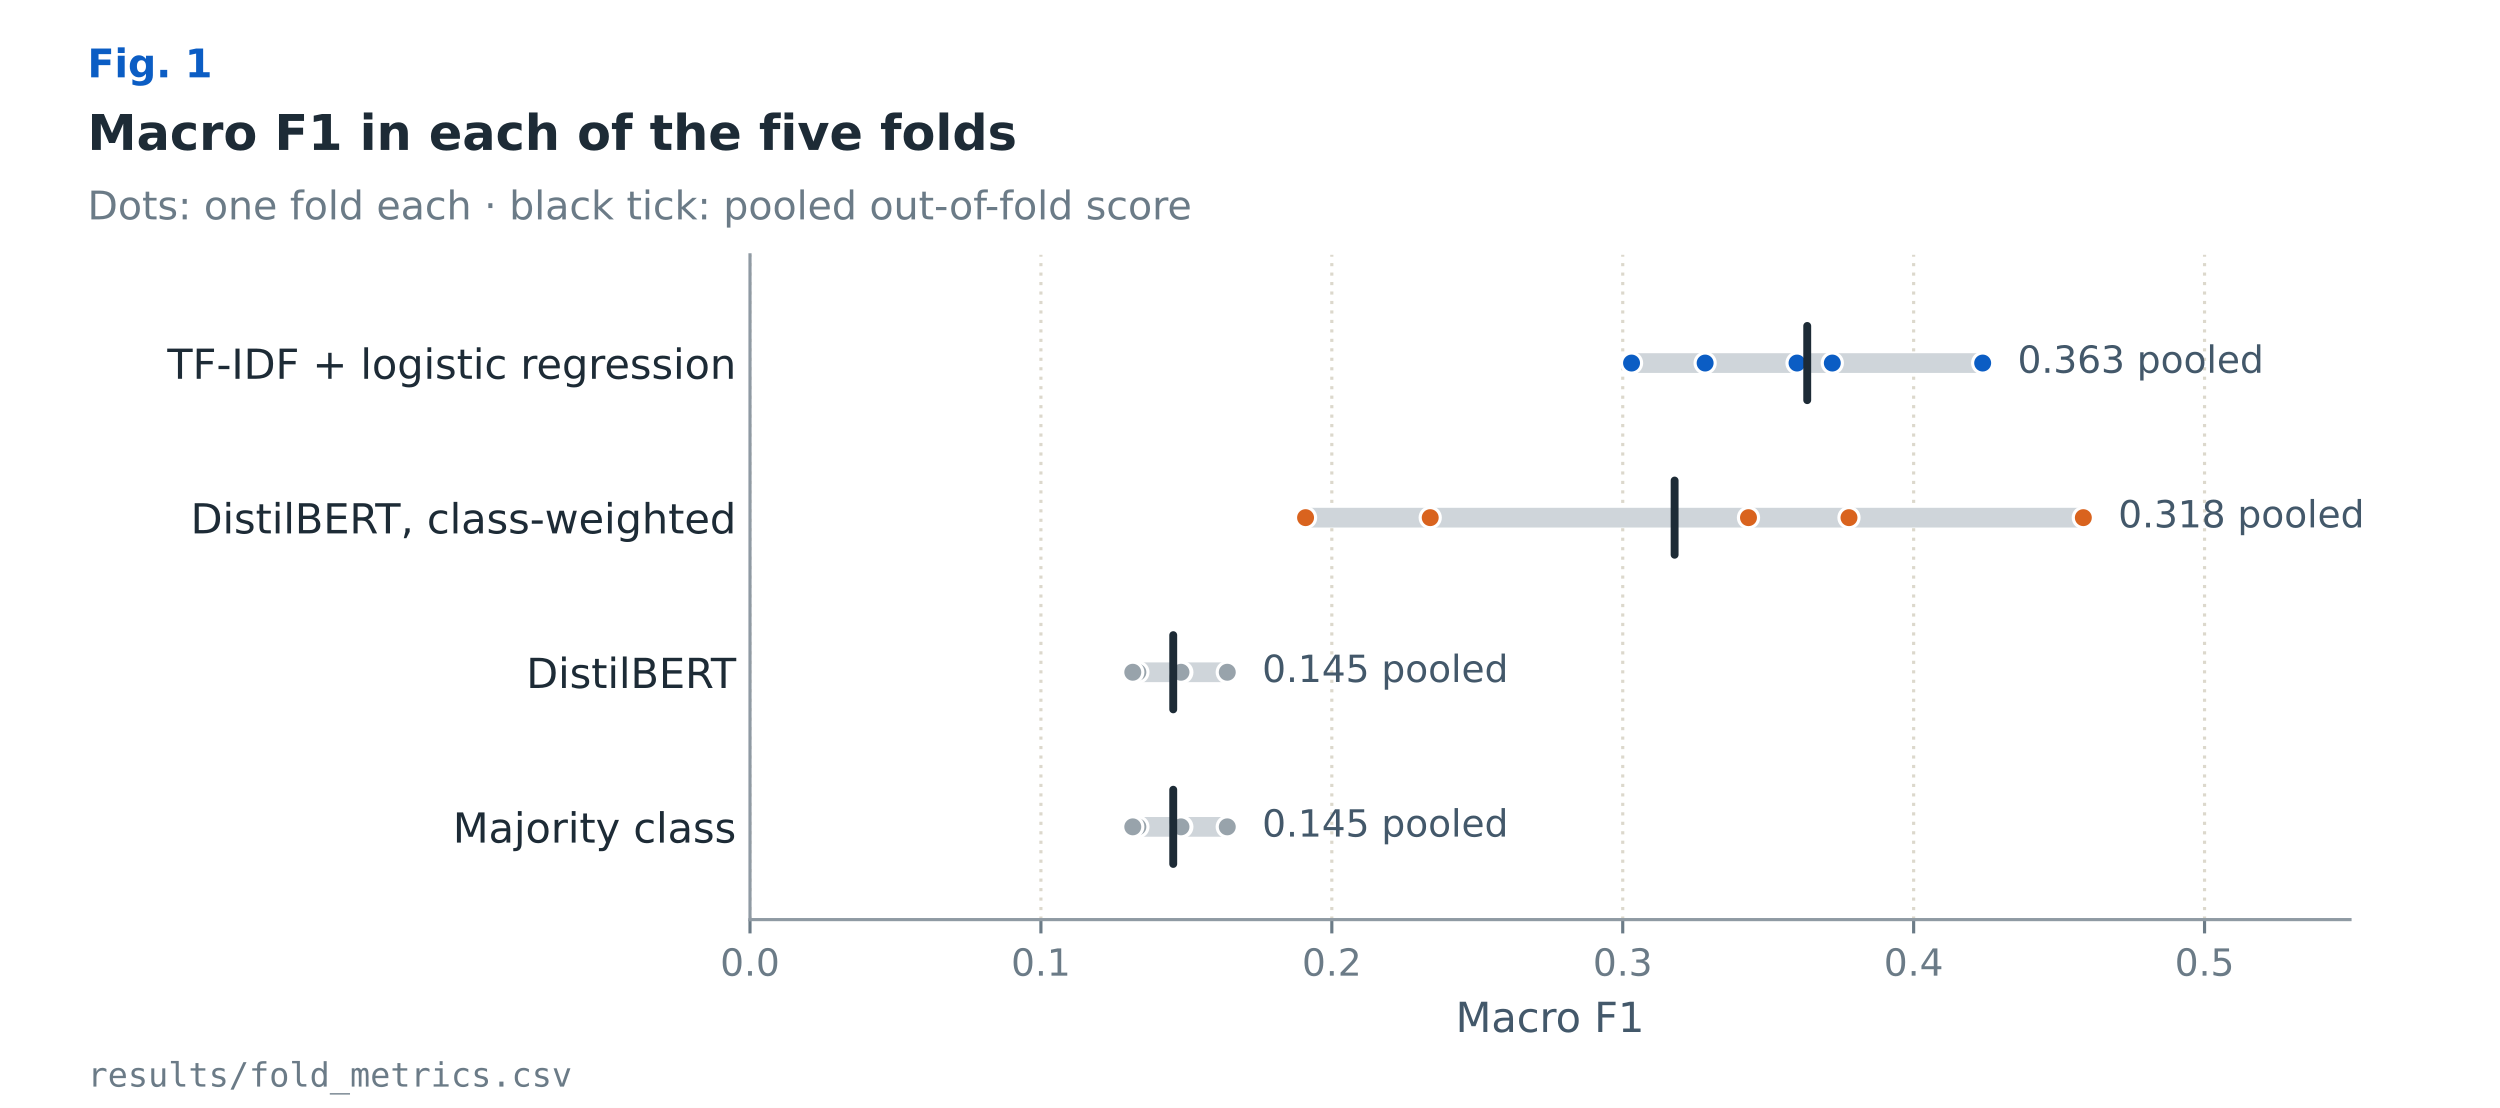
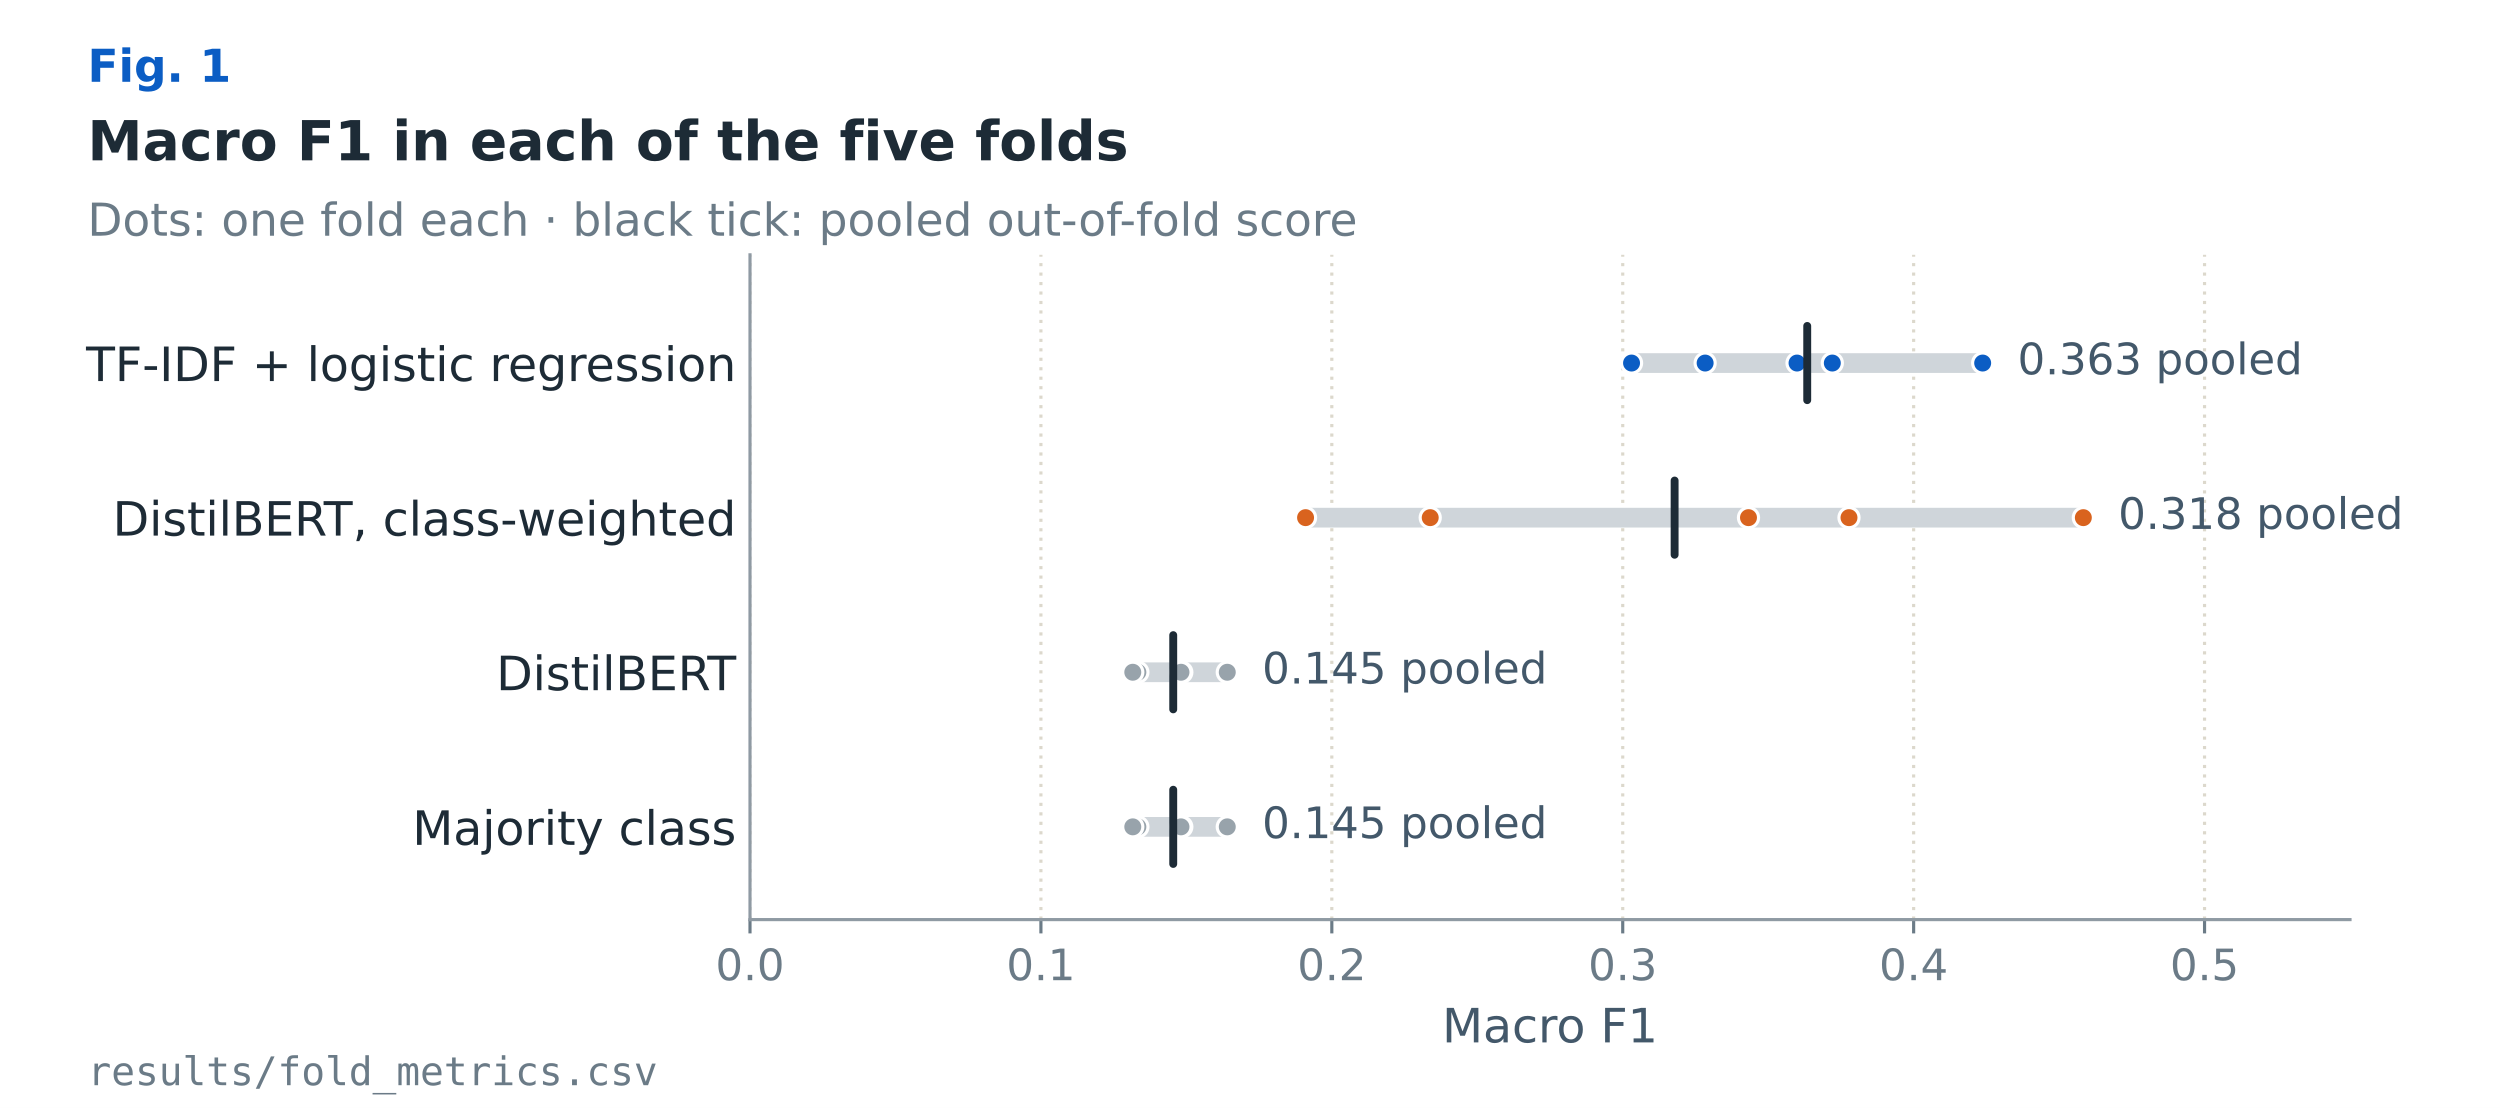
<svg xmlns="http://www.w3.org/2000/svg" xmlns:xlink="http://www.w3.org/1999/xlink" role="img" aria-label="Macro F1 in each of the five thread-grouped folds. TF-IDF with logistic regression ranges from 0.303 to 0.424 across folds (pooled 0.363); class-weighted DistilBERT from 0.191 to 0.458 (pooled 0.318). Unweighted DistilBERT and the majority baseline both pool to 0.145." width="633.6pt" height="280.8pt" viewBox="0 0 633.6 280.8" version="1.1">
  <defs>
    <style type="text/css">*{stroke-linejoin: round; stroke-linecap: butt}</style>
  </defs>
  <g id="figure_1">
    <g id="patch_1">
      <path d="M 0 280.8  L 633.6 280.8  L 633.6 0  L 0 0  z " style="fill: #ffffff" />
    </g>
    <g id="axes_1">
      <g id="patch_2">
        <path d="M 190.08 233.064  L 595.584 233.064  L 595.584 64.584  L 190.08 64.584  z " style="fill: #ffffff" />
      </g>
      <g id="matplotlib.axis_1">
        <g id="xtick_1">
          <g id="line2d_1">
            <path d="M 190.08 233.064  L 190.08 64.584  " clip-path="url(#p68293ad461)" style="fill: none; stroke-dasharray: 0.8,1.6; stroke-dashoffset: 0; stroke: #dcd8cc; stroke-width: 0.8" />
          </g>
          <g id="line2d_2">
            <defs>
              <path id="m2d4528c1ce" d="M 0 0  L 0 3.5  " style="stroke: #6b7b87; stroke-width: 0.8" />
            </defs>
            <g>
              <use xlink:href="#m2d4528c1ce" x="190.08" y="233.064" style="fill: #6b7b87; stroke: #6b7b87; stroke-width: 0.8" />
            </g>
          </g>
          <g id="text_1">
-             <text style="font-size: 9.5px; font-family: Tahoma, Verdana, 'DejaVu Sans', sans-serif; text-anchor: middle; fill: #6b7b87" x="190.08" y="247.282" transform="rotate(-0 190.08 247.2818)">0.0</text>
+             <text style="font-size: 11px; font-family: Tahoma, Verdana, 'DejaVu Sans', sans-serif; text-anchor: middle; fill: #6b7b87" x="190.08" y="248.421" transform="rotate(-0 190.08 248.4214)">0.0</text>
          </g>
        </g>
        <g id="xtick_2">
          <g id="line2d_3">
            <path d="M 263.808 233.064  L 263.808 64.584  " clip-path="url(#p68293ad461)" style="fill: none; stroke-dasharray: 0.8,1.6; stroke-dashoffset: 0; stroke: #dcd8cc; stroke-width: 0.8" />
          </g>
          <g id="line2d_4">
            <g>
              <use xlink:href="#m2d4528c1ce" x="263.808" y="233.064" style="fill: #6b7b87; stroke: #6b7b87; stroke-width: 0.8" />
            </g>
          </g>
          <g id="text_2">
-             <text style="font-size: 9.5px; font-family: Tahoma, Verdana, 'DejaVu Sans', sans-serif; text-anchor: middle; fill: #6b7b87" x="263.808" y="247.282" transform="rotate(-0 263.808 247.2818)">0.1</text>
+             <text style="font-size: 11px; font-family: Tahoma, Verdana, 'DejaVu Sans', sans-serif; text-anchor: middle; fill: #6b7b87" x="263.808" y="248.421" transform="rotate(-0 263.808 248.4214)">0.1</text>
          </g>
        </g>
        <g id="xtick_3">
          <g id="line2d_5">
            <path d="M 337.536 233.064  L 337.536 64.584  " clip-path="url(#p68293ad461)" style="fill: none; stroke-dasharray: 0.8,1.6; stroke-dashoffset: 0; stroke: #dcd8cc; stroke-width: 0.8" />
          </g>
          <g id="line2d_6">
            <g>
              <use xlink:href="#m2d4528c1ce" x="337.536" y="233.064" style="fill: #6b7b87; stroke: #6b7b87; stroke-width: 0.8" />
            </g>
          </g>
          <g id="text_3">
-             <text style="font-size: 9.5px; font-family: Tahoma, Verdana, 'DejaVu Sans', sans-serif; text-anchor: middle; fill: #6b7b87" x="337.536" y="247.282" transform="rotate(-0 337.536 247.2818)">0.2</text>
+             <text style="font-size: 11px; font-family: Tahoma, Verdana, 'DejaVu Sans', sans-serif; text-anchor: middle; fill: #6b7b87" x="337.536" y="248.421" transform="rotate(-0 337.536 248.4214)">0.2</text>
          </g>
        </g>
        <g id="xtick_4">
          <g id="line2d_7">
            <path d="M 411.264 233.064  L 411.264 64.584  " clip-path="url(#p68293ad461)" style="fill: none; stroke-dasharray: 0.8,1.6; stroke-dashoffset: 0; stroke: #dcd8cc; stroke-width: 0.8" />
          </g>
          <g id="line2d_8">
            <g>
              <use xlink:href="#m2d4528c1ce" x="411.264" y="233.064" style="fill: #6b7b87; stroke: #6b7b87; stroke-width: 0.8" />
            </g>
          </g>
          <g id="text_4">
-             <text style="font-size: 9.5px; font-family: Tahoma, Verdana, 'DejaVu Sans', sans-serif; text-anchor: middle; fill: #6b7b87" x="411.264" y="247.282" transform="rotate(-0 411.264 247.2818)">0.3</text>
+             <text style="font-size: 11px; font-family: Tahoma, Verdana, 'DejaVu Sans', sans-serif; text-anchor: middle; fill: #6b7b87" x="411.264" y="248.421" transform="rotate(-0 411.264 248.4214)">0.3</text>
          </g>
        </g>
        <g id="xtick_5">
          <g id="line2d_9">
            <path d="M 484.992 233.064  L 484.992 64.584  " clip-path="url(#p68293ad461)" style="fill: none; stroke-dasharray: 0.8,1.6; stroke-dashoffset: 0; stroke: #dcd8cc; stroke-width: 0.8" />
          </g>
          <g id="line2d_10">
            <g>
              <use xlink:href="#m2d4528c1ce" x="484.992" y="233.064" style="fill: #6b7b87; stroke: #6b7b87; stroke-width: 0.8" />
            </g>
          </g>
          <g id="text_5">
-             <text style="font-size: 9.5px; font-family: Tahoma, Verdana, 'DejaVu Sans', sans-serif; text-anchor: middle; fill: #6b7b87" x="484.992" y="247.282" transform="rotate(-0 484.992 247.2818)">0.4</text>
+             <text style="font-size: 11px; font-family: Tahoma, Verdana, 'DejaVu Sans', sans-serif; text-anchor: middle; fill: #6b7b87" x="484.992" y="248.421" transform="rotate(-0 484.992 248.4214)">0.4</text>
          </g>
        </g>
        <g id="xtick_6">
          <g id="line2d_11">
            <path d="M 558.72 233.064  L 558.72 64.584  " clip-path="url(#p68293ad461)" style="fill: none; stroke-dasharray: 0.8,1.6; stroke-dashoffset: 0; stroke: #dcd8cc; stroke-width: 0.8" />
          </g>
          <g id="line2d_12">
            <g>
              <use xlink:href="#m2d4528c1ce" x="558.72" y="233.064" style="fill: #6b7b87; stroke: #6b7b87; stroke-width: 0.8" />
            </g>
          </g>
          <g id="text_6">
-             <text style="font-size: 9.5px; font-family: Tahoma, Verdana, 'DejaVu Sans', sans-serif; text-anchor: middle; fill: #6b7b87" x="558.72" y="247.282" transform="rotate(-0 558.72 247.2818)">0.5</text>
+             <text style="font-size: 11px; font-family: Tahoma, Verdana, 'DejaVu Sans', sans-serif; text-anchor: middle; fill: #6b7b87" x="558.72" y="248.421" transform="rotate(-0 558.72 248.4214)">0.5</text>
          </g>
        </g>
        <g id="text_7">
-           <text style="font-size: 10.5px; font-family: Tahoma, Verdana, 'DejaVu Sans', sans-serif; text-anchor: middle; fill: #43586a" x="392.832" y="261.542" transform="rotate(-0 392.832 261.5415)">Macro F1</text>
+           <text style="font-size: 12px; font-family: Tahoma, Verdana, 'DejaVu Sans', sans-serif; text-anchor: middle; fill: #43586a" x="392.832" y="264.181" transform="rotate(-0 392.832 264.1812)">Macro F1</text>
        </g>
      </g>
      <g id="matplotlib.axis_2">
        <g id="ytick_1">
          <g id="line2d_13" />
          <g id="text_8">
-             <text style="font-size: 10.5px; font-family: Tahoma, Verdana, 'DejaVu Sans', sans-serif; text-anchor: end; fill: #1d2b36" x="186.58" y="213.544" transform="rotate(-0 186.58 213.5443)">Majority class</text>
+             <text style="font-size: 12px; font-family: Tahoma, Verdana, 'DejaVu Sans', sans-serif; text-anchor: end; fill: #1d2b36" x="186.58" y="214.114" transform="rotate(-0 186.58 214.1142)">Majority class</text>
          </g>
        </g>
        <g id="ytick_2">
          <g id="line2d_14" />
          <g id="text_9">
-             <text style="font-size: 10.5px; font-family: Tahoma, Verdana, 'DejaVu Sans', sans-serif; text-anchor: end; fill: #1d2b36" x="186.58" y="174.363" transform="rotate(-0 186.58 174.3629)">DistilBERT</text>
+             <text style="font-size: 12px; font-family: Tahoma, Verdana, 'DejaVu Sans', sans-serif; text-anchor: end; fill: #1d2b36" x="186.58" y="174.933" transform="rotate(-0 186.58 174.9328)">DistilBERT</text>
          </g>
        </g>
        <g id="ytick_3">
          <g id="line2d_15" />
          <g id="text_10">
-             <text style="font-size: 10.5px; font-family: Tahoma, Verdana, 'DejaVu Sans', sans-serif; text-anchor: end; fill: #1d2b36" x="186.58" y="135.182" transform="rotate(-0 186.58 135.1816)">DistilBERT, class-weighted</text>
+             <text style="font-size: 12px; font-family: Tahoma, Verdana, 'DejaVu Sans', sans-serif; text-anchor: end; fill: #1d2b36" x="186.58" y="135.751" transform="rotate(-0 186.58 135.7514)">DistilBERT, class-weighted</text>
          </g>
        </g>
        <g id="ytick_4">
          <g id="line2d_16" />
          <g id="text_11">
-             <text style="font-size: 10.5px; font-family: Tahoma, Verdana, 'DejaVu Sans', sans-serif; text-anchor: end; fill: #1d2b36" x="186.58" y="96" transform="rotate(-0 186.58 96.00016)">TF-IDF + logistic regression</text>
+             <text style="font-size: 12px; font-family: Tahoma, Verdana, 'DejaVu Sans', sans-serif; text-anchor: end; fill: #1d2b36" x="186.58" y="96.57" transform="rotate(-0 186.58 96.57004)">TF-IDF + logistic regression</text>
          </g>
        </g>
      </g>
      <g id="line2d_17">
        <path d="M 413.498 92.011  L 502.488 92.011  " clip-path="url(#p68293ad461)" style="fill: none; stroke: #cfd5da; stroke-width: 5; stroke-linecap: round" />
      </g>
      <g id="line2d_18">
        <path d="M 330.882 131.192  L 528 131.192  " clip-path="url(#p68293ad461)" style="fill: none; stroke: #cfd5da; stroke-width: 5; stroke-linecap: round" />
      </g>
      <g id="line2d_19">
        <path d="M 287.091 170.374  L 311.04 170.374  " clip-path="url(#p68293ad461)" style="fill: none; stroke: #cfd5da; stroke-width: 5; stroke-linecap: round" />
      </g>
      <g id="line2d_20">
        <path d="M 287.091 209.555  L 311.04 209.555  " clip-path="url(#p68293ad461)" style="fill: none; stroke: #cfd5da; stroke-width: 5; stroke-linecap: round" />
      </g>
      <g id="PathCollection_1">
        <defs>
          <path id="m8520e21cb0" d="M 0 2.55  C 0.676 2.55 1.325 2.281 1.803 1.803  C 2.281 1.325 2.55 0.676 2.55 0  C 2.55 -0.676 2.281 -1.325 1.803 -1.803  C 1.325 -2.281 0.676 -2.55 0 -2.55  C -0.676 -2.55 -1.325 -2.281 -1.803 -1.803  C -2.281 -1.325 -2.55 -0.676 -2.55 0  C -2.55 0.676 -2.281 1.325 -1.803 1.803  C -1.325 2.281 -0.676 2.55 0 2.55  z " style="stroke: #ffffff; stroke-width: 0.8" />
        </defs>
        <g clip-path="url(#p68293ad461)">
          <use xlink:href="#m8520e21cb0" x="432.149" y="92.011" style="fill: #0b5dc4; stroke: #ffffff; stroke-width: 0.8" />
          <use xlink:href="#m8520e21cb0" x="464.381" y="92.011" style="fill: #0b5dc4; stroke: #ffffff; stroke-width: 0.8" />
          <use xlink:href="#m8520e21cb0" x="455.44" y="92.011" style="fill: #0b5dc4; stroke: #ffffff; stroke-width: 0.8" />
          <use xlink:href="#m8520e21cb0" x="502.488" y="92.011" style="fill: #0b5dc4; stroke: #ffffff; stroke-width: 0.8" />
          <use xlink:href="#m8520e21cb0" x="413.498" y="92.011" style="fill: #0b5dc4; stroke: #ffffff; stroke-width: 0.8" />
        </g>
      </g>
      <g id="PathCollection_2">
        <defs>
          <path id="m80ad0268bc" d="M 0 2.55  C 0.676 2.55 1.325 2.281 1.803 1.803  C 2.281 1.325 2.55 0.676 2.55 0  C 2.55 -0.676 2.281 -1.325 1.803 -1.803  C 1.325 -2.281 0.676 -2.55 0 -2.55  C -0.676 -2.55 -1.325 -2.281 -1.803 -1.803  C -2.281 -1.325 -2.55 -0.676 -2.55 0  C -2.55 0.676 -2.281 1.325 -1.803 1.803  C -1.325 2.281 -0.676 2.55 0 2.55  z " style="stroke: #ffffff; stroke-width: 0.8" />
        </defs>
        <g clip-path="url(#p68293ad461)">
          <use xlink:href="#m80ad0268bc" x="362.474" y="131.192" style="fill: #d9631e; stroke: #ffffff; stroke-width: 0.8" />
          <use xlink:href="#m80ad0268bc" x="468.608" y="131.192" style="fill: #d9631e; stroke: #ffffff; stroke-width: 0.8" />
          <use xlink:href="#m80ad0268bc" x="528" y="131.192" style="fill: #d9631e; stroke: #ffffff; stroke-width: 0.8" />
          <use xlink:href="#m80ad0268bc" x="330.882" y="131.192" style="fill: #d9631e; stroke: #ffffff; stroke-width: 0.8" />
          <use xlink:href="#m80ad0268bc" x="443.137" y="131.192" style="fill: #d9631e; stroke: #ffffff; stroke-width: 0.8" />
        </g>
      </g>
      <g id="PathCollection_3">
        <defs>
          <path id="m45077b4895" d="M 0 2.55  C 0.676 2.55 1.325 2.281 1.803 1.803  C 2.281 1.325 2.55 0.676 2.55 0  C 2.55 -0.676 2.281 -1.325 1.803 -1.803  C 1.325 -2.281 0.676 -2.55 0 -2.55  C -0.676 -2.55 -1.325 -2.281 -1.803 -1.803  C -2.281 -1.325 -2.55 -0.676 -2.55 0  C -2.55 0.676 -2.281 1.325 -1.803 1.803  C -1.325 2.281 -0.676 2.55 0 2.55  z " style="stroke: #ffffff; stroke-width: 0.8" />
        </defs>
        <g clip-path="url(#p68293ad461)">
          <use xlink:href="#m45077b4895" x="299.52" y="170.374" style="fill: #98a3ab; stroke: #ffffff; stroke-width: 0.8" />
          <use xlink:href="#m45077b4895" x="311.04" y="170.374" style="fill: #98a3ab; stroke: #ffffff; stroke-width: 0.8" />
          <use xlink:href="#m45077b4895" x="299.307" y="170.374" style="fill: #98a3ab; stroke: #ffffff; stroke-width: 0.8" />
          <use xlink:href="#m45077b4895" x="288.384" y="170.374" style="fill: #98a3ab; stroke: #ffffff; stroke-width: 0.8" />
          <use xlink:href="#m45077b4895" x="287.091" y="170.374" style="fill: #98a3ab; stroke: #ffffff; stroke-width: 0.8" />
        </g>
      </g>
      <g id="PathCollection_4">
        <g clip-path="url(#p68293ad461)">
          <use xlink:href="#m45077b4895" x="299.52" y="209.555" style="fill: #98a3ab; stroke: #ffffff; stroke-width: 0.8" />
          <use xlink:href="#m45077b4895" x="311.04" y="209.555" style="fill: #98a3ab; stroke: #ffffff; stroke-width: 0.8" />
          <use xlink:href="#m45077b4895" x="299.307" y="209.555" style="fill: #98a3ab; stroke: #ffffff; stroke-width: 0.8" />
          <use xlink:href="#m45077b4895" x="288.384" y="209.555" style="fill: #98a3ab; stroke: #ffffff; stroke-width: 0.8" />
          <use xlink:href="#m45077b4895" x="287.091" y="209.555" style="fill: #98a3ab; stroke: #ffffff; stroke-width: 0.8" />
        </g>
      </g>
      <g id="patch_3">
        <path d="M 190.08 233.064  L 190.08 64.584  " style="fill: none; stroke: #8f9aa3; stroke-width: 0.8; stroke-linejoin: miter; stroke-linecap: square" />
      </g>
      <g id="patch_4">
        <path d="M 190.08 233.064  L 595.584 233.064  " style="fill: none; stroke: #8f9aa3; stroke-width: 0.8; stroke-linejoin: miter; stroke-linecap: square" />
      </g>
      <g id="line2d_21">
        <path d="M 458.022 101.415  L 458.022 82.607  " clip-path="url(#p68293ad461)" style="fill: none; stroke: #1d2b36; stroke-width: 2; stroke-linecap: round" />
      </g>
      <g id="text_12">
-         <text style="font-size: 9.5px; font-family: Tahoma, Verdana, 'DejaVu Sans', sans-serif; text-anchor: start; fill: #43586a" x="511.335" y="94.479" transform="rotate(-0 511.335 94.47912)">0.363 pooled</text>
+         <text style="font-size: 11px; font-family: Tahoma, Verdana, 'DejaVu Sans', sans-serif; text-anchor: start; fill: #43586a" x="511.335" y="94.869" transform="rotate(-0 511.335 94.86883)">0.363 pooled</text>
      </g>
      <g id="line2d_22">
        <path d="M 424.415 140.596  L 424.415 121.789  " clip-path="url(#p68293ad461)" style="fill: none; stroke: #1d2b36; stroke-width: 2; stroke-linecap: round" />
      </g>
      <g id="text_13">
-         <text style="font-size: 9.5px; font-family: Tahoma, Verdana, 'DejaVu Sans', sans-serif; text-anchor: start; fill: #43586a" x="536.847" y="133.661" transform="rotate(-0 536.8471 133.6605)">0.318 pooled</text>
+         <text style="font-size: 11px; font-family: Tahoma, Verdana, 'DejaVu Sans', sans-serif; text-anchor: start; fill: #43586a" x="536.847" y="134.05" transform="rotate(-0 536.8471 134.0502)">0.318 pooled</text>
      </g>
      <g id="line2d_23">
        <path d="M 297.343 179.777  L 297.343 160.97  " clip-path="url(#p68293ad461)" style="fill: none; stroke: #1d2b36; stroke-width: 2; stroke-linecap: round" />
      </g>
      <g id="text_14">
-         <text style="font-size: 9.5px; font-family: Tahoma, Verdana, 'DejaVu Sans', sans-serif; text-anchor: start; fill: #43586a" x="319.887" y="172.842" transform="rotate(-0 319.887 172.8419)">0.145 pooled</text>
+         <text style="font-size: 11px; font-family: Tahoma, Verdana, 'DejaVu Sans', sans-serif; text-anchor: start; fill: #43586a" x="319.887" y="173.232" transform="rotate(-0 319.887 173.2316)">0.145 pooled</text>
      </g>
      <g id="line2d_24">
        <path d="M 297.343 218.959  L 297.343 200.152  " clip-path="url(#p68293ad461)" style="fill: none; stroke: #1d2b36; stroke-width: 2; stroke-linecap: round" />
      </g>
      <g id="text_15">
-         <text style="font-size: 9.5px; font-family: Tahoma, Verdana, 'DejaVu Sans', sans-serif; text-anchor: start; fill: #43586a" x="319.887" y="212.023" transform="rotate(-0 319.887 212.0233)">0.145 pooled</text>
+         <text style="font-size: 11px; font-family: Tahoma, Verdana, 'DejaVu Sans', sans-serif; text-anchor: start; fill: #43586a" x="319.887" y="212.413" transform="rotate(-0 319.887 212.413)">0.145 pooled</text>
      </g>
    </g>
    <g id="text_16">
-       <text style="font-weight: 700; font-size: 10px; font-family: Tahoma, Verdana, 'DejaVu Sans', sans-serif; text-anchor: start; fill: #0b5dc4" x="22.176" y="19.598" transform="rotate(-0 22.176 19.59844)">Fig. 1</text>
+       <text style="font-weight: 700; font-size: 11.5px; font-family: Tahoma, Verdana, 'DejaVu Sans', sans-serif; text-anchor: start; fill: #0b5dc4" x="22.176" y="20.738" transform="rotate(-0 22.176 20.7382)">Fig. 1</text>
    </g>
    <g id="text_17">
-       <text style="font-weight: 700; font-size: 12.5px; font-family: Tahoma, Verdana, 'DejaVu Sans', sans-serif; text-anchor: start; fill: #1d2b36" x="22.176" y="37.998" transform="rotate(-0 22.176 37.99805)">Macro F1 in each of the five folds</text>
+       <text style="font-weight: 700; font-size: 14px; font-family: Tahoma, Verdana, 'DejaVu Sans', sans-serif; text-anchor: start; fill: #1d2b36" x="22.176" y="40.638" transform="rotate(-0 22.176 40.63781)">Macro F1 in each of the five folds</text>
    </g>
    <g id="text_18">
-       <text style="font-size: 10px; font-family: Tahoma, Verdana, 'DejaVu Sans', sans-serif; text-anchor: start; fill: #6b7b87" x="22.176" y="55.598" transform="rotate(-0 22.176 55.59844)">Dots: one fold each · black tick: pooled out-of-fold score</text>
+       <text style="font-size: 11.5px; font-family: Tahoma, Verdana, 'DejaVu Sans', sans-serif; text-anchor: start; fill: #6b7b87" x="22.176" y="59.738" transform="rotate(-0 22.176 59.7382)">Dots: one fold each · black tick: pooled out-of-fold score</text>
    </g>
    <g id="text_19">
-       <text style="font-size: 8.5px; font-family: Consolas, Menlo, 'DejaVu Sans Mono', monospace; text-anchor: start; fill: #6b7b87" x="22.176" y="275.388" transform="rotate(-0 22.176 275.3884)">results/fold_metrics.csv</text>
+       <text style="font-size: 10px; font-family: Consolas, Menlo, 'DejaVu Sans Mono', monospace; text-anchor: start; fill: #6b7b87" x="22.176" y="275.028" transform="rotate(-0 22.176 275.0281)">results/fold_metrics.csv</text>
    </g>
  </g>
  <defs>
    <clipPath id="p68293ad461">
      <rect x="190.08" y="64.584" width="405.504" height="168.48" />
    </clipPath>
  </defs>
</svg>
